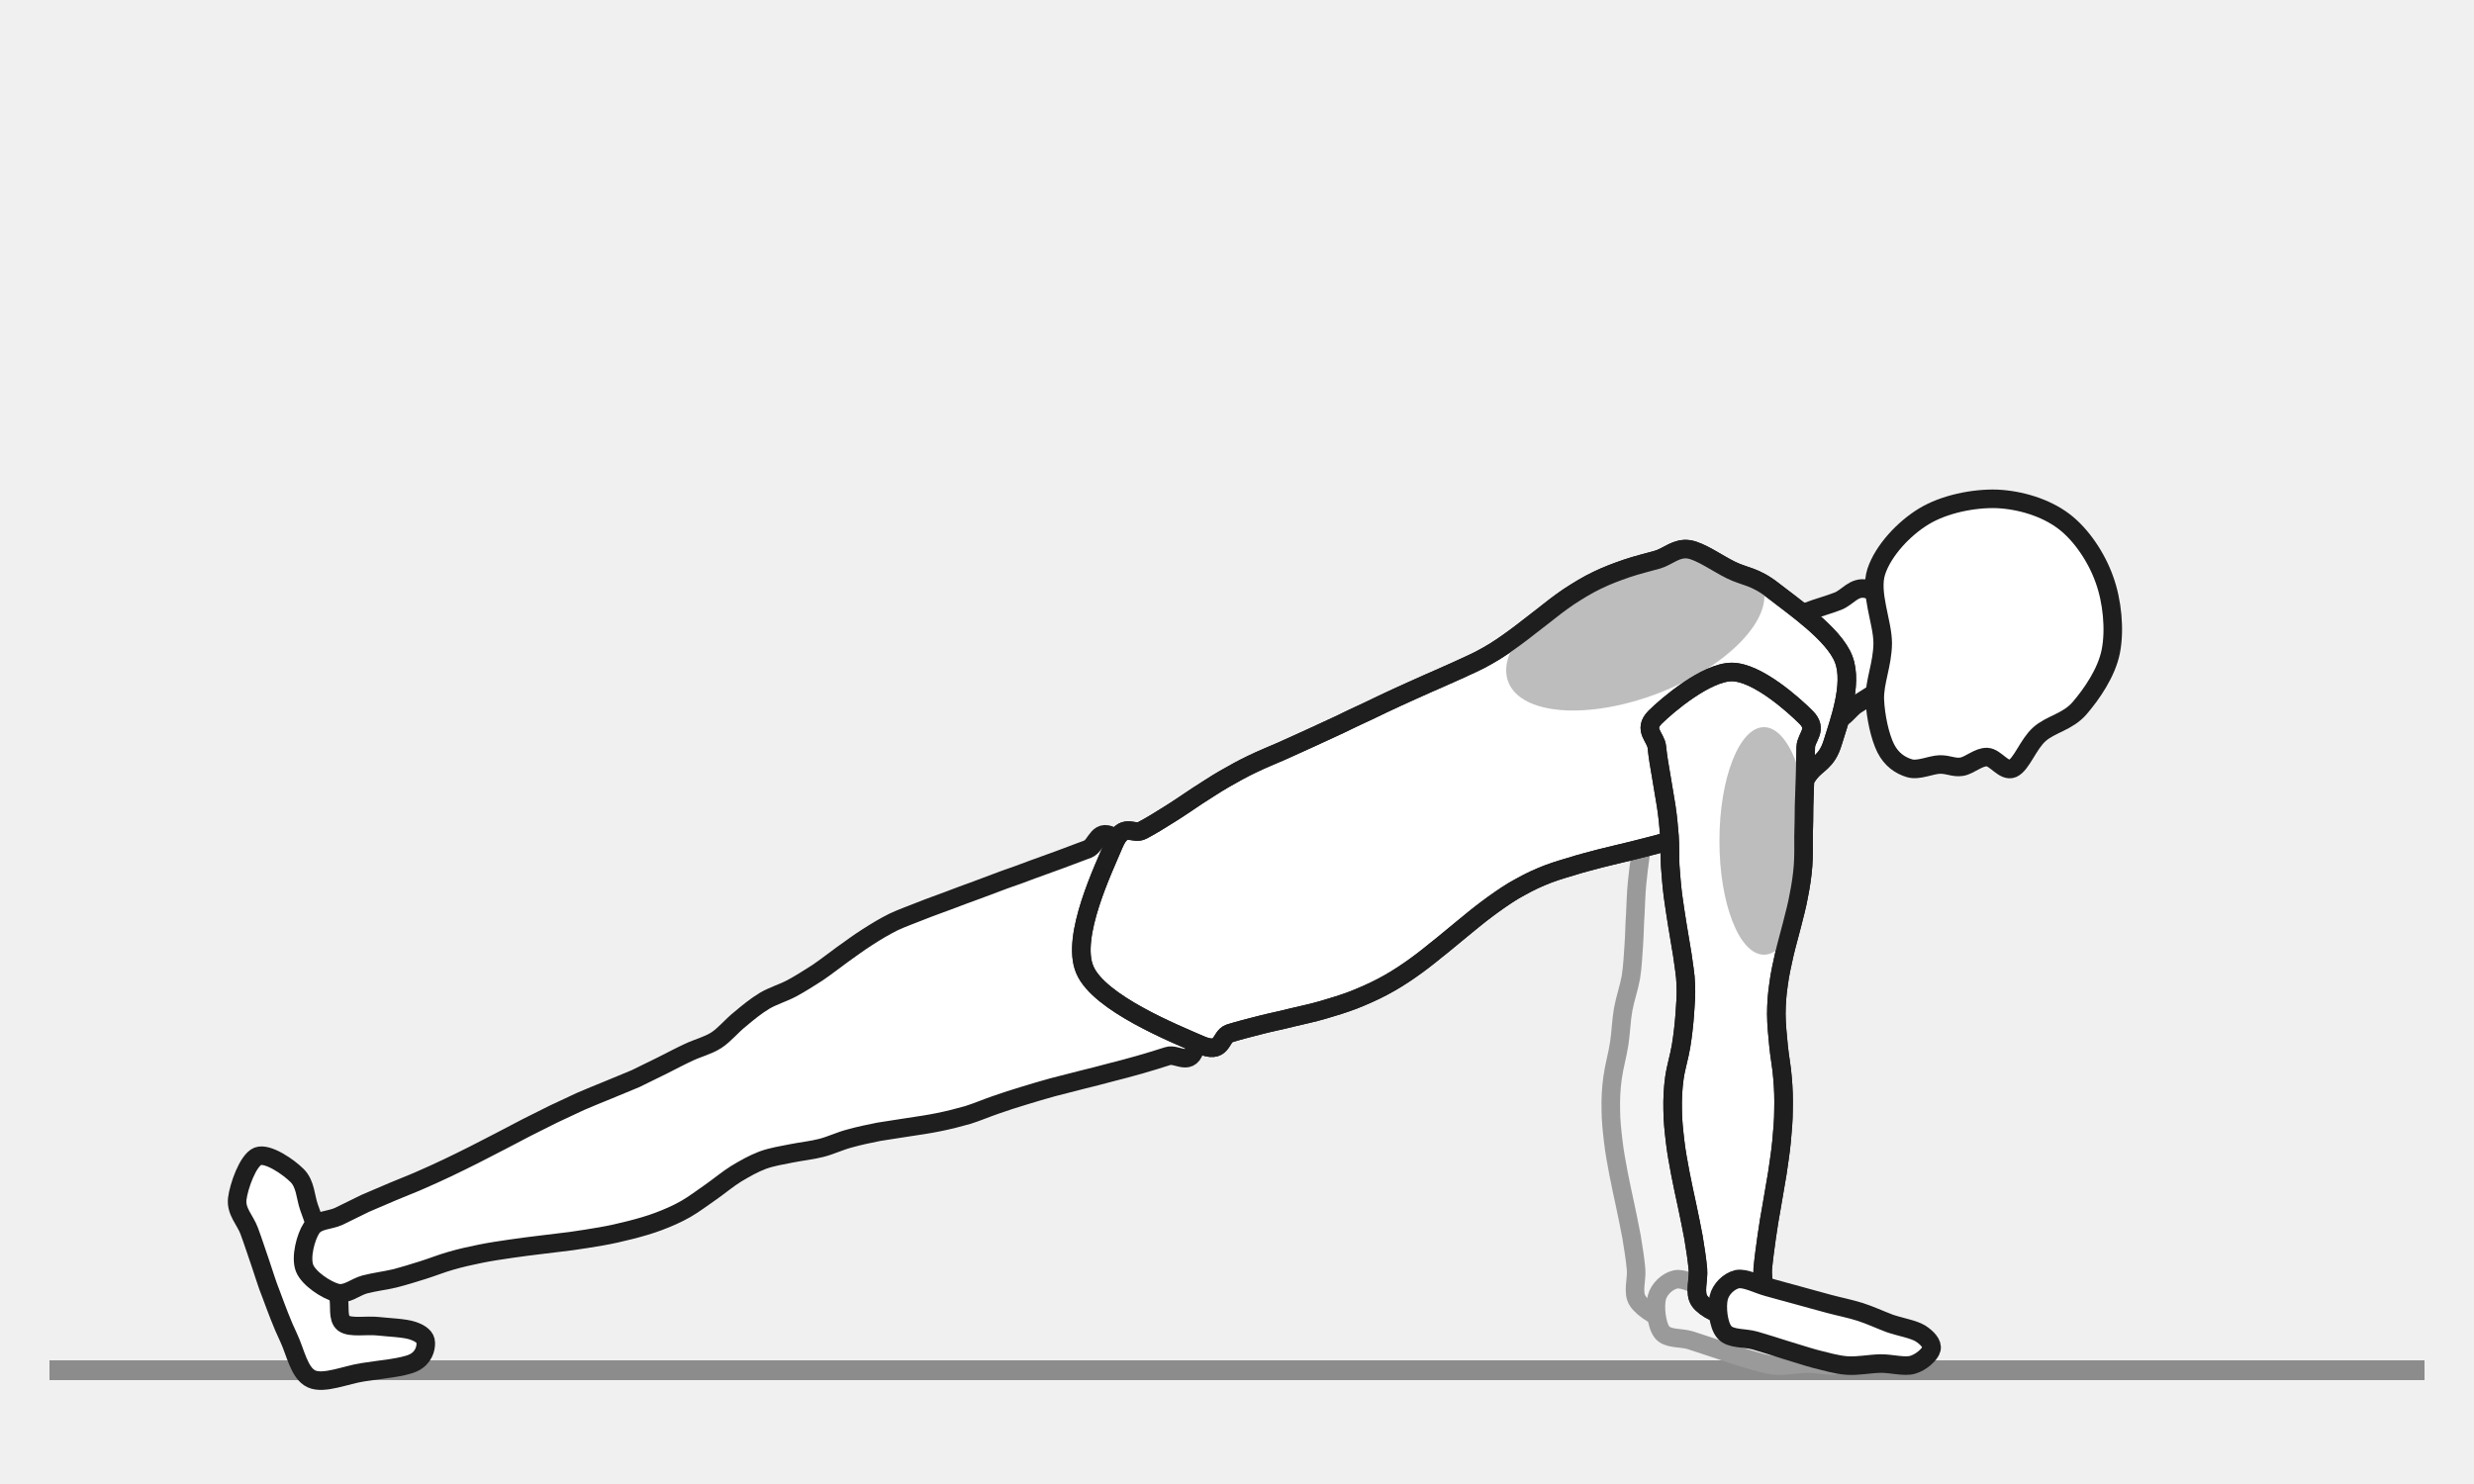
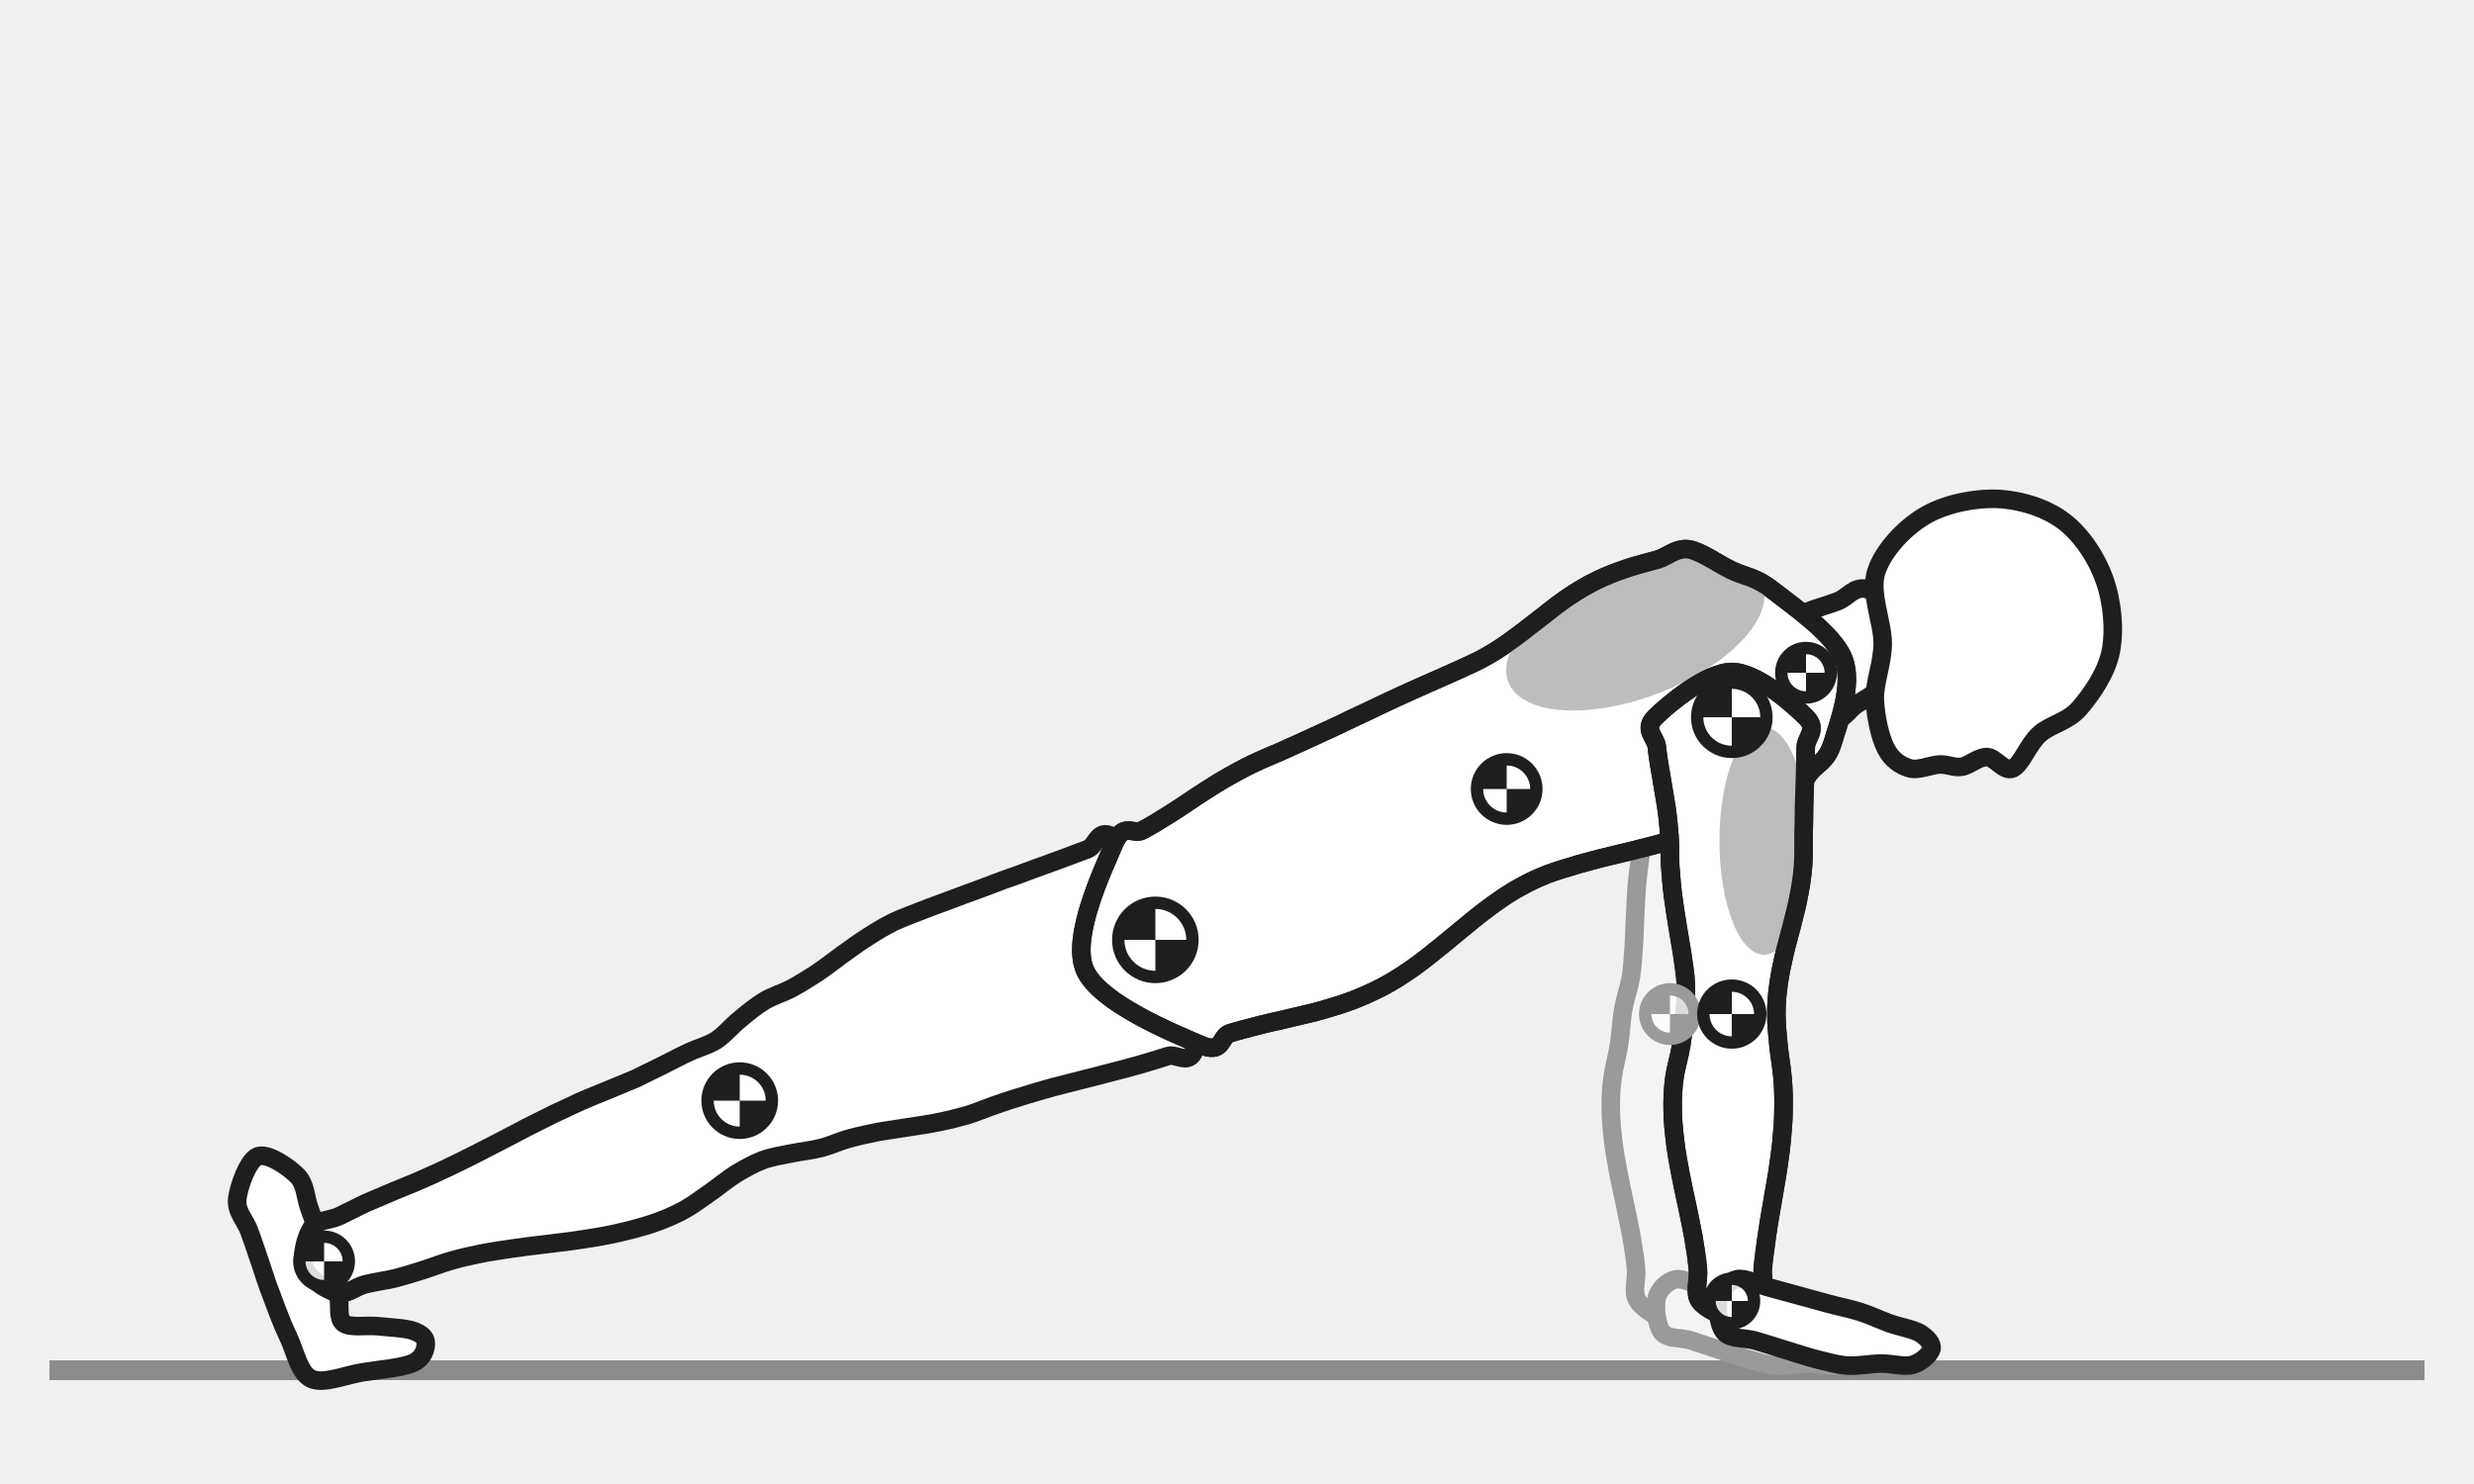
<svg xmlns="http://www.w3.org/2000/svg" viewBox="0 0 100 60" role="img" aria-label="腕立て伏せ 上の姿勢">
  <defs>
    <clipPath id="pu1c1">
      <path d="M74.07 30.05 C73.83 30.81 73.45 30.86 73.14 31.26 C72.83 31.67 72.58 32.21 72.22 32.48 C71.86 32.75 71.39 32.75 70.98 32.88 C70.56 33.01 70.14 33.11 69.73 33.24 C69.31 33.38 68.91 33.54 68.50 33.68 C68.09 33.82 67.67 33.95 67.26 34.06 C66.84 34.18 66.41 34.28 65.99 34.39 C65.56 34.50 65.13 34.59 64.71 34.70 C64.30 34.81 63.89 34.91 63.49 35.04 C63.08 35.16 62.68 35.28 62.29 35.45 C61.90 35.61 61.54 35.81 61.17 36.02 C60.81 36.24 60.47 36.48 60.12 36.74 C59.77 37.00 59.42 37.29 59.08 37.57 C58.73 37.85 58.39 38.15 58.04 38.42 C57.70 38.70 57.35 38.97 56.99 39.22 C56.63 39.47 56.26 39.70 55.88 39.90 C55.50 40.10 55.11 40.27 54.71 40.43 C54.31 40.58 53.90 40.71 53.48 40.83 C53.07 40.95 52.64 41.04 52.22 41.14 C51.80 41.25 51.37 41.33 50.95 41.44 C50.53 41.55 50.11 41.65 49.70 41.78 C49.29 41.92 49.46 42.66 48.49 42.23 C47.51 41.80 44.42 40.56 43.85 39.21 C43.27 37.87 44.63 35.08 45.02 34.14 C45.41 33.20 45.80 33.78 46.18 33.57 C46.56 33.37 46.92 33.14 47.29 32.91 C47.66 32.68 48.02 32.43 48.38 32.19 C48.75 31.96 49.11 31.71 49.48 31.50 C49.86 31.28 50.24 31.07 50.62 30.89 C51.01 30.70 51.41 30.54 51.80 30.37 C52.19 30.19 52.58 30.02 52.97 29.84 C53.36 29.66 53.75 29.48 54.14 29.30 C54.52 29.11 54.91 28.93 55.30 28.75 C55.69 28.56 56.07 28.38 56.46 28.20 C56.86 28.02 57.27 27.83 57.68 27.65 C58.08 27.47 58.49 27.30 58.90 27.11 C59.30 26.92 59.72 26.75 60.11 26.52 C60.51 26.30 60.89 26.03 61.26 25.76 C61.63 25.49 61.98 25.20 62.34 24.93 C62.69 24.65 63.05 24.37 63.42 24.12 C63.79 23.88 64.16 23.65 64.56 23.46 C64.95 23.27 65.35 23.12 65.76 22.98 C66.17 22.84 66.60 22.74 67.02 22.62 C67.43 22.49 67.76 22.14 68.26 22.21 C68.75 22.29 69.40 22.77 69.97 23.05 C70.54 23.33 70.93 23.29 71.69 23.89 C72.45 24.49 74.13 25.63 74.52 26.65 C74.92 27.68 74.30 29.28 74.07 30.05Z" />
    </clipPath>
    <clipPath id="pu1c2">
      <path d="M73.00 29.00 C73.50 29.50 73.00 29.80 72.99 30.20 C72.98 30.60 72.97 31.00 72.96 31.40 C72.95 31.80 72.93 32.20 72.92 32.60 C72.92 33.00 72.91 33.40 72.90 33.80 C72.90 34.20 72.91 34.60 72.88 35.00 C72.85 35.40 72.79 35.80 72.71 36.20 C72.64 36.60 72.53 37.00 72.43 37.40 C72.33 37.80 72.21 38.20 72.12 38.60 C72.03 39.00 71.94 39.40 71.89 39.80 C71.83 40.20 71.80 40.59 71.80 41.00 C71.80 41.41 71.85 41.86 71.89 42.29 C71.93 42.72 72.02 43.15 72.05 43.58 C72.09 44.01 72.10 44.44 72.09 44.87 C72.09 45.30 72.05 45.73 72.01 46.16 C71.97 46.59 71.90 47.01 71.84 47.44 C71.77 47.87 71.69 48.30 71.62 48.73 C71.54 49.16 71.47 49.59 71.41 50.02 C71.35 50.45 71.29 50.88 71.25 51.31 C71.22 51.74 71.41 52.28 71.20 52.60 C70.99 52.92 70.42 53.23 70.00 53.23 C69.58 53.23 68.93 52.92 68.70 52.60 C68.47 52.28 68.67 51.74 68.63 51.31 C68.59 50.88 68.52 50.45 68.45 50.02 C68.37 49.59 68.28 49.16 68.19 48.73 C68.10 48.30 68.00 47.87 67.92 47.44 C67.84 47.01 67.76 46.59 67.71 46.16 C67.66 45.73 67.61 45.30 67.61 44.87 C67.60 44.44 67.62 44.01 67.68 43.58 C67.74 43.15 67.88 42.72 67.95 42.29 C68.02 41.86 68.07 41.41 68.10 41.00 C68.13 40.59 68.16 40.20 68.14 39.80 C68.13 39.40 68.05 39.00 68.00 38.60 C67.94 38.20 67.86 37.80 67.80 37.40 C67.74 37.00 67.67 36.60 67.62 36.20 C67.57 35.80 67.54 35.40 67.51 35.00 C67.49 34.60 67.51 34.20 67.48 33.80 C67.45 33.40 67.41 33.00 67.35 32.60 C67.29 32.20 67.21 31.80 67.15 31.40 C67.08 31.00 67.01 30.60 66.97 30.20 C66.93 29.80 66.40 29.50 66.90 29.00 C67.40 28.50 68.98 27.17 70.00 27.17 C71.02 27.17 72.50 28.50 73.00 29.00Z" />
    </clipPath>
  </defs>
  <line x1="2" y1="55.4" x2="98" y2="55.4" stroke="#8C8C8C" stroke-width="0.8" />
  <path d="M72.94 29.61 C73.32 30.21 72.77 30.41 72.68 30.81 C72.59 31.21 72.49 31.61 72.40 32.00 C72.30 32.40 72.21 32.80 72.11 33.20 C72.02 33.59 71.93 33.99 71.84 34.39 C71.75 34.79 71.68 35.19 71.57 35.59 C71.45 35.98 71.31 36.37 71.15 36.75 C71.00 37.14 70.81 37.52 70.63 37.90 C70.45 38.28 70.25 38.67 70.08 39.03 C69.91 39.40 69.75 39.73 69.62 40.09 C69.48 40.44 69.33 40.80 69.29 41.18 C69.25 41.56 69.34 41.98 69.39 42.38 C69.43 42.78 69.52 43.16 69.55 43.58 C69.59 43.99 69.60 44.44 69.59 44.87 C69.59 45.30 69.55 45.73 69.51 46.16 C69.47 46.59 69.40 47.01 69.34 47.44 C69.27 47.87 69.19 48.30 69.12 48.73 C69.04 49.16 68.97 49.59 68.91 50.02 C68.85 50.45 68.79 50.88 68.75 51.31 C68.72 51.74 68.91 52.26 68.70 52.60 C68.49 52.94 67.92 53.35 67.50 53.35 C67.08 53.35 66.43 52.94 66.20 52.60 C65.97 52.26 66.17 51.74 66.13 51.31 C66.09 50.88 66.02 50.45 65.95 50.02 C65.87 49.59 65.78 49.16 65.69 48.73 C65.60 48.30 65.50 47.87 65.42 47.44 C65.34 47.01 65.26 46.59 65.21 46.16 C65.16 45.73 65.11 45.30 65.11 44.87 C65.10 44.44 65.12 44.02 65.18 43.58 C65.24 43.13 65.38 42.65 65.45 42.19 C65.52 41.73 65.53 41.25 65.61 40.81 C65.69 40.37 65.84 39.96 65.92 39.52 C65.99 39.08 66.01 38.62 66.04 38.19 C66.07 37.76 66.07 37.36 66.10 36.95 C66.12 36.54 66.13 36.12 66.17 35.71 C66.21 35.31 66.26 34.90 66.32 34.49 C66.38 34.09 66.48 33.69 66.53 33.29 C66.59 32.88 66.63 32.47 66.66 32.06 C66.68 31.65 66.69 31.23 66.71 30.82 C66.73 30.41 66.74 29.99 66.78 29.58 C66.83 29.17 66.37 28.76 66.97 28.37 C67.56 27.97 69.38 27.00 70.37 27.21 C71.37 27.42 72.55 29.01 72.94 29.61Z" fill="#F4F4F4" stroke="#9A9A9A" stroke-width="0.75" stroke-linejoin="round" />
  <path d="M67.72 51.73 C68.04 51.66 68.50 51.94 68.89 52.05 C69.27 52.16 69.66 52.27 70.04 52.39 C70.43 52.50 70.81 52.61 71.20 52.72 C71.59 52.83 71.98 52.91 72.36 53.04 C72.74 53.18 73.11 53.36 73.49 53.51 C73.86 53.65 74.36 53.74 74.62 53.92 C74.89 54.09 75.12 54.34 75.07 54.55 C75.01 54.76 74.63 55.08 74.30 55.17 C73.97 55.27 73.49 55.12 73.07 55.13 C72.65 55.13 72.21 55.24 71.80 55.21 C71.40 55.18 71.02 55.05 70.63 54.94 C70.24 54.83 69.86 54.70 69.48 54.57 C69.10 54.45 68.72 54.31 68.33 54.19 C67.95 54.07 67.40 54.15 67.18 53.86 C66.95 53.57 66.88 52.82 66.97 52.46 C67.06 52.11 67.40 51.80 67.72 51.73Z" fill="#F4F4F4" stroke="#9A9A9A" stroke-width="0.75" stroke-linejoin="round" />
  <path d="M77.21 27.18 C77.00 27.65 76.48 27.59 76.12 27.81 C75.76 28.02 75.41 28.26 75.05 28.48 C74.69 28.70 74.50 29.21 73.96 29.11 C73.42 29.00 72.16 28.51 71.82 27.86 C71.48 27.21 71.71 25.73 71.92 25.21 C72.13 24.69 72.68 24.87 73.08 24.72 C73.47 24.57 73.89 24.46 74.28 24.31 C74.68 24.16 74.93 23.70 75.44 23.81 C75.95 23.92 77.04 24.41 77.33 24.97 C77.63 25.53 77.41 26.71 77.21 27.18Z" fill="#FFFFFF" stroke="#1E1E1E" stroke-width="0.75" stroke-linejoin="round" />
  <path d="M77.76 20.88 C78.58 20.38 79.77 20.14 80.71 20.17 C81.65 20.21 82.68 20.52 83.41 21.07 C84.13 21.61 84.75 22.55 85.06 23.43 C85.38 24.31 85.49 25.46 85.32 26.33 C85.15 27.20 84.54 28.07 84.06 28.63 C83.58 29.19 82.88 29.28 82.43 29.69 C81.98 30.09 81.71 30.91 81.35 31.07 C81.00 31.22 80.66 30.62 80.32 30.61 C79.98 30.59 79.61 30.95 79.29 31.00 C78.97 31.05 78.76 30.90 78.40 30.91 C78.05 30.92 77.54 31.17 77.18 31.06 C76.81 30.95 76.45 30.71 76.22 30.25 C75.99 29.79 75.81 28.98 75.78 28.28 C75.76 27.57 76.09 26.87 76.10 26.01 C76.10 25.15 75.56 23.97 75.84 23.11 C76.12 22.26 76.95 21.37 77.76 20.88Z" fill="#FFFFFF" stroke="#1E1E1E" stroke-width="0.75" stroke-linejoin="round" />
  <path d="M12.01 47.53 C12.35 47.87 12.34 48.38 12.49 48.81 C12.65 49.25 12.80 49.68 12.95 50.11 C13.09 50.55 13.27 51.03 13.39 51.42 C13.51 51.80 13.59 52.09 13.68 52.44 C13.76 52.78 13.63 53.30 13.89 53.50 C14.16 53.70 14.81 53.57 15.27 53.62 C15.73 53.67 16.36 53.69 16.68 53.80 C17.01 53.91 17.21 54.07 17.21 54.29 C17.22 54.51 17.13 54.90 16.71 55.10 C16.28 55.30 15.36 55.37 14.68 55.48 C13.99 55.58 13.09 55.98 12.59 55.75 C12.09 55.52 11.94 54.66 11.67 54.09 C11.40 53.53 11.16 52.87 10.97 52.36 C10.77 51.86 10.67 51.49 10.52 51.06 C10.37 50.63 10.23 50.19 10.07 49.76 C9.91 49.33 9.53 48.98 9.59 48.47 C9.65 47.97 10.02 46.91 10.42 46.75 C10.82 46.60 11.66 47.18 12.01 47.53Z" fill="#FFFFFF" stroke="#1E1E1E" stroke-width="0.75" stroke-linejoin="round" />
  <path d="M48.33 42.29 C48.14 43.18 47.58 42.57 47.20 42.70 C46.82 42.82 46.44 42.94 46.05 43.05 C45.67 43.16 45.28 43.26 44.89 43.36 C44.50 43.47 44.11 43.56 43.72 43.66 C43.33 43.76 42.93 43.86 42.55 43.96 C42.16 44.07 41.77 44.18 41.39 44.30 C41.01 44.41 40.63 44.54 40.25 44.67 C39.87 44.80 39.50 44.96 39.12 45.08 C38.73 45.19 38.34 45.29 37.94 45.37 C37.55 45.45 37.14 45.51 36.74 45.57 C36.33 45.64 35.92 45.69 35.52 45.76 C35.12 45.84 34.73 45.92 34.34 46.03 C33.95 46.13 33.59 46.31 33.20 46.41 C32.81 46.51 32.40 46.55 32.00 46.63 C31.60 46.71 31.20 46.77 30.82 46.91 C30.45 47.05 30.10 47.25 29.75 47.46 C29.40 47.68 29.08 47.95 28.74 48.19 C28.40 48.42 28.07 48.68 27.72 48.88 C27.37 49.08 27.00 49.24 26.63 49.38 C26.26 49.52 25.87 49.63 25.48 49.73 C25.09 49.83 24.69 49.92 24.29 49.99 C23.89 50.06 23.49 50.12 23.08 50.18 C22.67 50.23 22.26 50.28 21.85 50.33 C21.44 50.38 21.03 50.43 20.63 50.49 C20.22 50.55 19.81 50.61 19.42 50.69 C19.02 50.77 18.62 50.86 18.24 50.97 C17.85 51.08 17.48 51.23 17.10 51.35 C16.72 51.47 16.33 51.59 15.94 51.69 C15.55 51.78 15.14 51.83 14.75 51.93 C14.36 52.03 14.00 52.38 13.60 52.27 C13.19 52.16 12.48 51.70 12.31 51.27 C12.14 50.83 12.36 50.01 12.59 49.66 C12.82 49.31 13.32 49.35 13.69 49.18 C14.05 49.01 14.41 48.82 14.77 48.65 C15.14 48.49 15.51 48.33 15.87 48.18 C16.24 48.02 16.62 47.88 16.98 47.72 C17.35 47.56 17.72 47.39 18.08 47.22 C18.44 47.05 18.80 46.87 19.16 46.69 C19.52 46.51 19.87 46.32 20.23 46.14 C20.59 45.95 20.95 45.76 21.30 45.58 C21.66 45.40 22.02 45.22 22.38 45.04 C22.74 44.87 23.11 44.70 23.47 44.53 C23.84 44.37 24.21 44.22 24.58 44.07 C24.95 43.91 25.32 43.77 25.69 43.61 C26.05 43.44 26.41 43.25 26.77 43.08 C27.13 42.90 27.48 42.71 27.85 42.54 C28.21 42.37 28.60 42.28 28.95 42.06 C29.29 41.84 29.58 41.47 29.91 41.21 C30.23 40.94 30.56 40.67 30.91 40.46 C31.25 40.26 31.64 40.15 32.00 39.96 C32.35 39.77 32.70 39.55 33.04 39.33 C33.38 39.10 33.71 38.84 34.04 38.60 C34.38 38.36 34.71 38.11 35.06 37.89 C35.40 37.67 35.75 37.46 36.11 37.28 C36.47 37.11 36.85 36.98 37.22 36.83 C37.59 36.68 37.97 36.55 38.34 36.41 C38.72 36.26 39.09 36.13 39.47 35.99 C39.84 35.85 40.22 35.71 40.59 35.57 C40.97 35.44 41.35 35.30 41.72 35.16 C42.10 35.02 42.47 34.89 42.85 34.75 C43.22 34.61 43.60 34.47 43.97 34.33 C44.35 34.18 44.36 33.39 45.09 33.90 C45.82 34.40 47.82 35.95 48.36 37.35 C48.90 38.75 48.53 41.40 48.33 42.29Z" fill="#FFFFFF" stroke="#1E1E1E" stroke-width="0.75" stroke-linejoin="round" />
  <path d="M74.07 30.05 C73.83 30.81 73.45 30.86 73.14 31.26 C72.83 31.67 72.58 32.21 72.22 32.48 C71.86 32.75 71.39 32.75 70.98 32.88 C70.56 33.01 70.14 33.11 69.73 33.24 C69.31 33.38 68.91 33.54 68.50 33.68 C68.09 33.82 67.67 33.95 67.26 34.06 C66.84 34.18 66.41 34.28 65.99 34.39 C65.56 34.50 65.13 34.59 64.71 34.70 C64.30 34.81 63.89 34.91 63.49 35.04 C63.08 35.16 62.68 35.28 62.29 35.45 C61.90 35.61 61.54 35.81 61.17 36.02 C60.81 36.24 60.47 36.48 60.12 36.74 C59.77 37.00 59.42 37.29 59.08 37.57 C58.73 37.85 58.39 38.15 58.04 38.42 C57.70 38.70 57.35 38.97 56.99 39.22 C56.63 39.47 56.26 39.70 55.88 39.90 C55.50 40.10 55.11 40.27 54.71 40.43 C54.31 40.58 53.90 40.71 53.48 40.83 C53.07 40.95 52.64 41.04 52.22 41.14 C51.80 41.25 51.37 41.33 50.95 41.44 C50.53 41.55 50.11 41.65 49.70 41.78 C49.29 41.92 49.46 42.66 48.49 42.23 C47.51 41.80 44.42 40.56 43.85 39.21 C43.27 37.87 44.63 35.08 45.02 34.14 C45.41 33.20 45.80 33.78 46.18 33.57 C46.56 33.37 46.92 33.14 47.29 32.91 C47.66 32.68 48.02 32.43 48.38 32.19 C48.75 31.96 49.11 31.71 49.48 31.50 C49.86 31.28 50.24 31.07 50.62 30.89 C51.01 30.70 51.41 30.54 51.80 30.37 C52.19 30.19 52.58 30.02 52.97 29.84 C53.36 29.66 53.75 29.48 54.14 29.30 C54.52 29.11 54.91 28.93 55.30 28.75 C55.69 28.56 56.07 28.38 56.46 28.20 C56.86 28.02 57.27 27.83 57.68 27.65 C58.08 27.47 58.49 27.30 58.90 27.11 C59.30 26.92 59.72 26.75 60.11 26.52 C60.51 26.30 60.89 26.03 61.26 25.76 C61.63 25.49 61.98 25.20 62.34 24.93 C62.69 24.65 63.05 24.37 63.42 24.12 C63.79 23.88 64.16 23.65 64.56 23.46 C64.95 23.27 65.35 23.12 65.76 22.98 C66.17 22.84 66.60 22.74 67.02 22.62 C67.43 22.49 67.76 22.14 68.26 22.21 C68.75 22.29 69.40 22.77 69.97 23.05 C70.54 23.33 70.93 23.29 71.69 23.89 C72.45 24.49 74.13 25.63 74.52 26.65 C74.92 27.68 74.30 29.28 74.07 30.05Z" fill="#FFFFFF" stroke="#1E1E1E" stroke-width="0.75" stroke-linejoin="round" />
  <g clip-path="url(#pu1c1)">
    <ellipse cx="66.1" cy="25.6" rx="5.5" ry="2.6" transform="rotate(159 66.1 25.6)" fill="#BDBDBD" />
  </g>
  <path d="M74.07 30.05 C73.83 30.81 73.45 30.86 73.14 31.26 C72.83 31.67 72.58 32.21 72.22 32.48 C71.86 32.75 71.39 32.75 70.98 32.88 C70.56 33.01 70.14 33.11 69.73 33.24 C69.31 33.38 68.91 33.54 68.50 33.68 C68.09 33.82 67.67 33.95 67.26 34.06 C66.84 34.18 66.41 34.28 65.99 34.39 C65.56 34.50 65.13 34.59 64.71 34.70 C64.30 34.81 63.89 34.91 63.49 35.04 C63.08 35.16 62.68 35.28 62.29 35.45 C61.90 35.61 61.54 35.81 61.17 36.02 C60.81 36.24 60.47 36.48 60.12 36.74 C59.77 37.00 59.42 37.29 59.08 37.57 C58.73 37.85 58.39 38.15 58.04 38.42 C57.70 38.70 57.35 38.97 56.99 39.22 C56.63 39.47 56.26 39.70 55.88 39.90 C55.50 40.10 55.11 40.27 54.71 40.43 C54.31 40.58 53.90 40.71 53.48 40.83 C53.07 40.95 52.64 41.04 52.22 41.14 C51.80 41.25 51.37 41.33 50.95 41.44 C50.53 41.55 50.11 41.65 49.70 41.78 C49.29 41.92 49.46 42.66 48.49 42.23 C47.51 41.80 44.42 40.56 43.85 39.21 C43.27 37.87 44.63 35.08 45.02 34.14 C45.41 33.20 45.80 33.78 46.18 33.57 C46.56 33.37 46.92 33.14 47.29 32.91 C47.66 32.68 48.02 32.43 48.38 32.19 C48.75 31.96 49.11 31.71 49.48 31.50 C49.86 31.28 50.24 31.07 50.62 30.89 C51.01 30.70 51.41 30.54 51.80 30.37 C52.19 30.19 52.58 30.02 52.97 29.84 C53.36 29.66 53.75 29.48 54.14 29.30 C54.52 29.11 54.91 28.93 55.30 28.75 C55.69 28.56 56.07 28.38 56.46 28.20 C56.86 28.02 57.27 27.83 57.68 27.65 C58.08 27.47 58.49 27.30 58.90 27.11 C59.30 26.92 59.72 26.75 60.11 26.52 C60.51 26.30 60.89 26.03 61.26 25.76 C61.63 25.49 61.98 25.20 62.34 24.93 C62.69 24.65 63.05 24.37 63.42 24.12 C63.79 23.88 64.16 23.65 64.56 23.46 C64.95 23.27 65.35 23.12 65.76 22.98 C66.17 22.84 66.60 22.74 67.02 22.62 C67.43 22.49 67.76 22.14 68.26 22.21 C68.75 22.29 69.40 22.77 69.97 23.05 C70.54 23.33 70.93 23.29 71.69 23.89 C72.45 24.49 74.13 25.63 74.52 26.65 C74.92 27.68 74.30 29.28 74.07 30.05Z" fill="none" stroke="#1E1E1E" stroke-width="0.75" />
  <path d="M73.00 29.00 C73.50 29.50 73.00 29.80 72.99 30.20 C72.98 30.60 72.97 31.00 72.96 31.40 C72.95 31.80 72.93 32.20 72.92 32.60 C72.92 33.00 72.91 33.40 72.90 33.80 C72.90 34.20 72.91 34.60 72.88 35.00 C72.85 35.40 72.79 35.80 72.71 36.20 C72.64 36.60 72.53 37.00 72.43 37.40 C72.33 37.80 72.21 38.20 72.12 38.60 C72.03 39.00 71.94 39.40 71.89 39.80 C71.83 40.20 71.80 40.59 71.80 41.00 C71.80 41.41 71.85 41.86 71.89 42.29 C71.93 42.72 72.02 43.15 72.05 43.58 C72.09 44.01 72.10 44.44 72.09 44.87 C72.09 45.30 72.05 45.73 72.01 46.16 C71.97 46.59 71.90 47.01 71.84 47.44 C71.77 47.87 71.69 48.30 71.62 48.73 C71.54 49.16 71.47 49.59 71.41 50.02 C71.35 50.45 71.29 50.88 71.25 51.31 C71.22 51.74 71.41 52.28 71.20 52.60 C70.99 52.92 70.42 53.23 70.00 53.23 C69.58 53.23 68.93 52.92 68.70 52.60 C68.47 52.28 68.67 51.74 68.63 51.31 C68.59 50.88 68.52 50.45 68.45 50.02 C68.37 49.59 68.28 49.16 68.19 48.73 C68.10 48.30 68.00 47.87 67.92 47.44 C67.84 47.01 67.76 46.59 67.71 46.16 C67.66 45.73 67.61 45.30 67.61 44.87 C67.60 44.44 67.62 44.01 67.68 43.58 C67.74 43.15 67.88 42.72 67.95 42.29 C68.02 41.86 68.07 41.41 68.10 41.00 C68.13 40.59 68.16 40.20 68.14 39.80 C68.13 39.40 68.05 39.00 68.00 38.60 C67.94 38.20 67.86 37.80 67.80 37.40 C67.74 37.00 67.67 36.60 67.62 36.20 C67.57 35.80 67.54 35.40 67.51 35.00 C67.49 34.60 67.51 34.20 67.48 33.80 C67.45 33.40 67.41 33.00 67.35 32.60 C67.29 32.20 67.21 31.80 67.15 31.40 C67.08 31.00 67.01 30.60 66.97 30.20 C66.93 29.80 66.40 29.50 66.90 29.00 C67.40 28.50 68.98 27.17 70.00 27.17 C71.02 27.17 72.50 28.50 73.00 29.00Z" fill="#FFFFFF" stroke="#1E1E1E" stroke-width="0.75" stroke-linejoin="round" />
  <g clip-path="url(#pu1c2)">
    <ellipse cx="71.3" cy="34.0" rx="4.6" ry="1.8" transform="rotate(90 71.3 34.0)" fill="#BDBDBD" />
  </g>
  <path d="M73.00 29.00 C73.50 29.50 73.00 29.80 72.99 30.20 C72.98 30.60 72.97 31.00 72.96 31.40 C72.95 31.80 72.93 32.20 72.92 32.60 C72.92 33.00 72.91 33.40 72.90 33.80 C72.90 34.20 72.91 34.60 72.88 35.00 C72.85 35.40 72.79 35.80 72.71 36.20 C72.64 36.60 72.53 37.00 72.43 37.40 C72.33 37.80 72.21 38.20 72.12 38.60 C72.03 39.00 71.94 39.40 71.89 39.80 C71.83 40.20 71.80 40.59 71.80 41.00 C71.80 41.41 71.85 41.86 71.89 42.29 C71.93 42.72 72.02 43.15 72.05 43.58 C72.09 44.01 72.10 44.44 72.09 44.87 C72.09 45.30 72.05 45.73 72.01 46.16 C71.97 46.59 71.90 47.01 71.84 47.44 C71.77 47.87 71.69 48.30 71.62 48.73 C71.54 49.16 71.47 49.59 71.41 50.02 C71.35 50.45 71.29 50.88 71.25 51.31 C71.22 51.74 71.41 52.28 71.20 52.60 C70.99 52.92 70.42 53.23 70.00 53.23 C69.58 53.23 68.93 52.92 68.70 52.60 C68.47 52.28 68.67 51.74 68.63 51.31 C68.59 50.88 68.52 50.45 68.45 50.02 C68.37 49.59 68.28 49.16 68.19 48.73 C68.10 48.30 68.00 47.87 67.92 47.44 C67.84 47.01 67.76 46.59 67.71 46.16 C67.66 45.73 67.61 45.30 67.61 44.87 C67.60 44.44 67.62 44.01 67.68 43.58 C67.74 43.15 67.88 42.72 67.95 42.29 C68.02 41.86 68.07 41.41 68.10 41.00 C68.13 40.59 68.16 40.20 68.14 39.80 C68.13 39.40 68.05 39.00 68.00 38.60 C67.94 38.20 67.86 37.80 67.80 37.40 C67.74 37.00 67.67 36.60 67.62 36.20 C67.57 35.80 67.54 35.40 67.51 35.00 C67.49 34.60 67.51 34.20 67.48 33.80 C67.45 33.40 67.41 33.00 67.35 32.60 C67.29 32.20 67.21 31.80 67.15 31.40 C67.08 31.00 67.01 30.60 66.97 30.20 C66.93 29.80 66.40 29.50 66.90 29.00 C67.40 28.50 68.98 27.17 70.00 27.17 C71.02 27.17 72.50 28.50 73.00 29.00Z" fill="none" stroke="#1E1E1E" stroke-width="0.75" />
  <path d="M70.21 51.72 C70.54 51.65 71.04 51.93 71.46 52.04 C71.87 52.15 72.28 52.27 72.70 52.38 C73.11 52.49 73.52 52.61 73.94 52.72 C74.35 52.83 74.77 52.91 75.18 53.04 C75.59 53.17 75.99 53.36 76.39 53.51 C76.80 53.65 77.34 53.74 77.62 53.91 C77.90 54.09 78.12 54.33 78.07 54.54 C78.02 54.75 77.66 55.08 77.31 55.18 C76.97 55.28 76.44 55.12 76.00 55.13 C75.56 55.14 75.09 55.24 74.66 55.21 C74.23 55.18 73.82 55.05 73.40 54.95 C72.99 54.84 72.58 54.70 72.17 54.58 C71.76 54.45 71.35 54.32 70.94 54.20 C70.53 54.08 69.94 54.15 69.70 53.86 C69.45 53.58 69.38 52.83 69.47 52.47 C69.55 52.12 69.88 51.80 70.21 51.72Z" fill="#FFFFFF" stroke="#1E1E1E" stroke-width="0.75" stroke-linejoin="round" />
+   <circle cx="67.5" cy="41.0" r="1.0" fill="#FFFFFF" fill-opacity="0.85" stroke="#9A9A9A" stroke-width="0.5" />
+   <path d="M67.5 41.0 L68.5 41.0 A1.0 1.0 0 0 1 67.5 42.0Z M67.5 41.0 L66.5 41.0 A1.0 1.0 0 0 1 67.5 40.0Z" fill="#9A9A9A" />
+   <circle cx="73.0" cy="27.2" r="1.0" fill="#FFFFFF" fill-opacity="0.85" stroke="#1E1E1E" stroke-width="0.5" />
+   <path d="M73.0 27.2 L74.0 27.2 A1.0 1.0 0 0 1 73.0 28.2Z M73.0 27.2 L72.0 27.2 A1.0 1.0 0 0 1 73.0 26.2Z" fill="#1E1E1E" />
+   <circle cx="60.9" cy="31.9" r="1.2" fill="#FFFFFF" fill-opacity="0.85" stroke="#1E1E1E" stroke-width="0.5" />
+   <path d="M60.9 31.9 L62.1 31.9 A1.2 1.2 0 0 1 60.9 33.1Z M60.9 31.9 L59.7 31.9 A1.2 1.2 0 0 1 60.9 30.7Z" fill="#1E1E1E" />
+   <circle cx="46.7" cy="38.0" r="1.5" fill="#FFFFFF" fill-opacity="0.85" stroke="#1E1E1E" stroke-width="0.5" />
+   <path d="M46.7 38.0 L48.2 38.0 A1.5 1.5 0 0 1 46.7 39.5Z M46.7 38.0 L45.2 38.0 A1.5 1.5 0 0 1 46.7 36.5Z" fill="#1E1E1E" />
+   <circle cx="29.9" cy="44.5" r="1.3" fill="#FFFFFF" fill-opacity="0.85" stroke="#1E1E1E" stroke-width="0.5" />
+   <path d="M29.9 44.5 L31.2 44.5 A1.3 1.3 0 0 1 29.9 45.8Z M29.9 44.5 L28.6 44.5 A1.3 1.3 0 0 1 29.9 43.2Z" fill="#1E1E1E" />
+   <circle cx="13.1" cy="51.0" r="1.0" fill="#FFFFFF" fill-opacity="0.85" stroke="#1E1E1E" stroke-width="0.5" />
+   <path d="M13.1 51.0 L14.1 51.0 A1.0 1.0 0 0 1 13.1 52.0Z M13.1 51.0 L12.1 51.0 A1.0 1.0 0 0 1 13.1 50.0Z" fill="#1E1E1E" />
+   <circle cx="70.0" cy="29.0" r="1.4" fill="#FFFFFF" fill-opacity="0.85" stroke="#1E1E1E" stroke-width="0.5" />
+   <path d="M70.0 29.0 L71.4 29.0 A1.4 1.4 0 0 1 70.0 30.4Z M70.0 29.0 L68.6 29.0 A1.4 1.4 0 0 1 70.0 27.6Z" fill="#1E1E1E" />
+   <circle cx="70.0" cy="41.0" r="1.15" fill="#FFFFFF" fill-opacity="0.85" stroke="#1E1E1E" stroke-width="0.5" />
+   <path d="M70.0 41.0 L71.2 41.0 A1.15 1.15 0 0 1 70.0 42.1Z M70.0 41.0 L68.8 41.0 A1.15 1.15 0 0 1 70.0 39.9Z" fill="#1E1E1E" />
+   <circle cx="70.0" cy="52.6" r="0.9" fill="#FFFFFF" fill-opacity="0.85" stroke="#1E1E1E" stroke-width="0.5" />
+   <path d="M70.0 52.6 L70.9 52.6 A0.9 0.9 0 0 1 70.0 53.5Z M70.0 52.6 L69.1 52.6 A0.9 0.9 0 0 1 70.0 51.7Z" fill="#1E1E1E" />
</svg>
